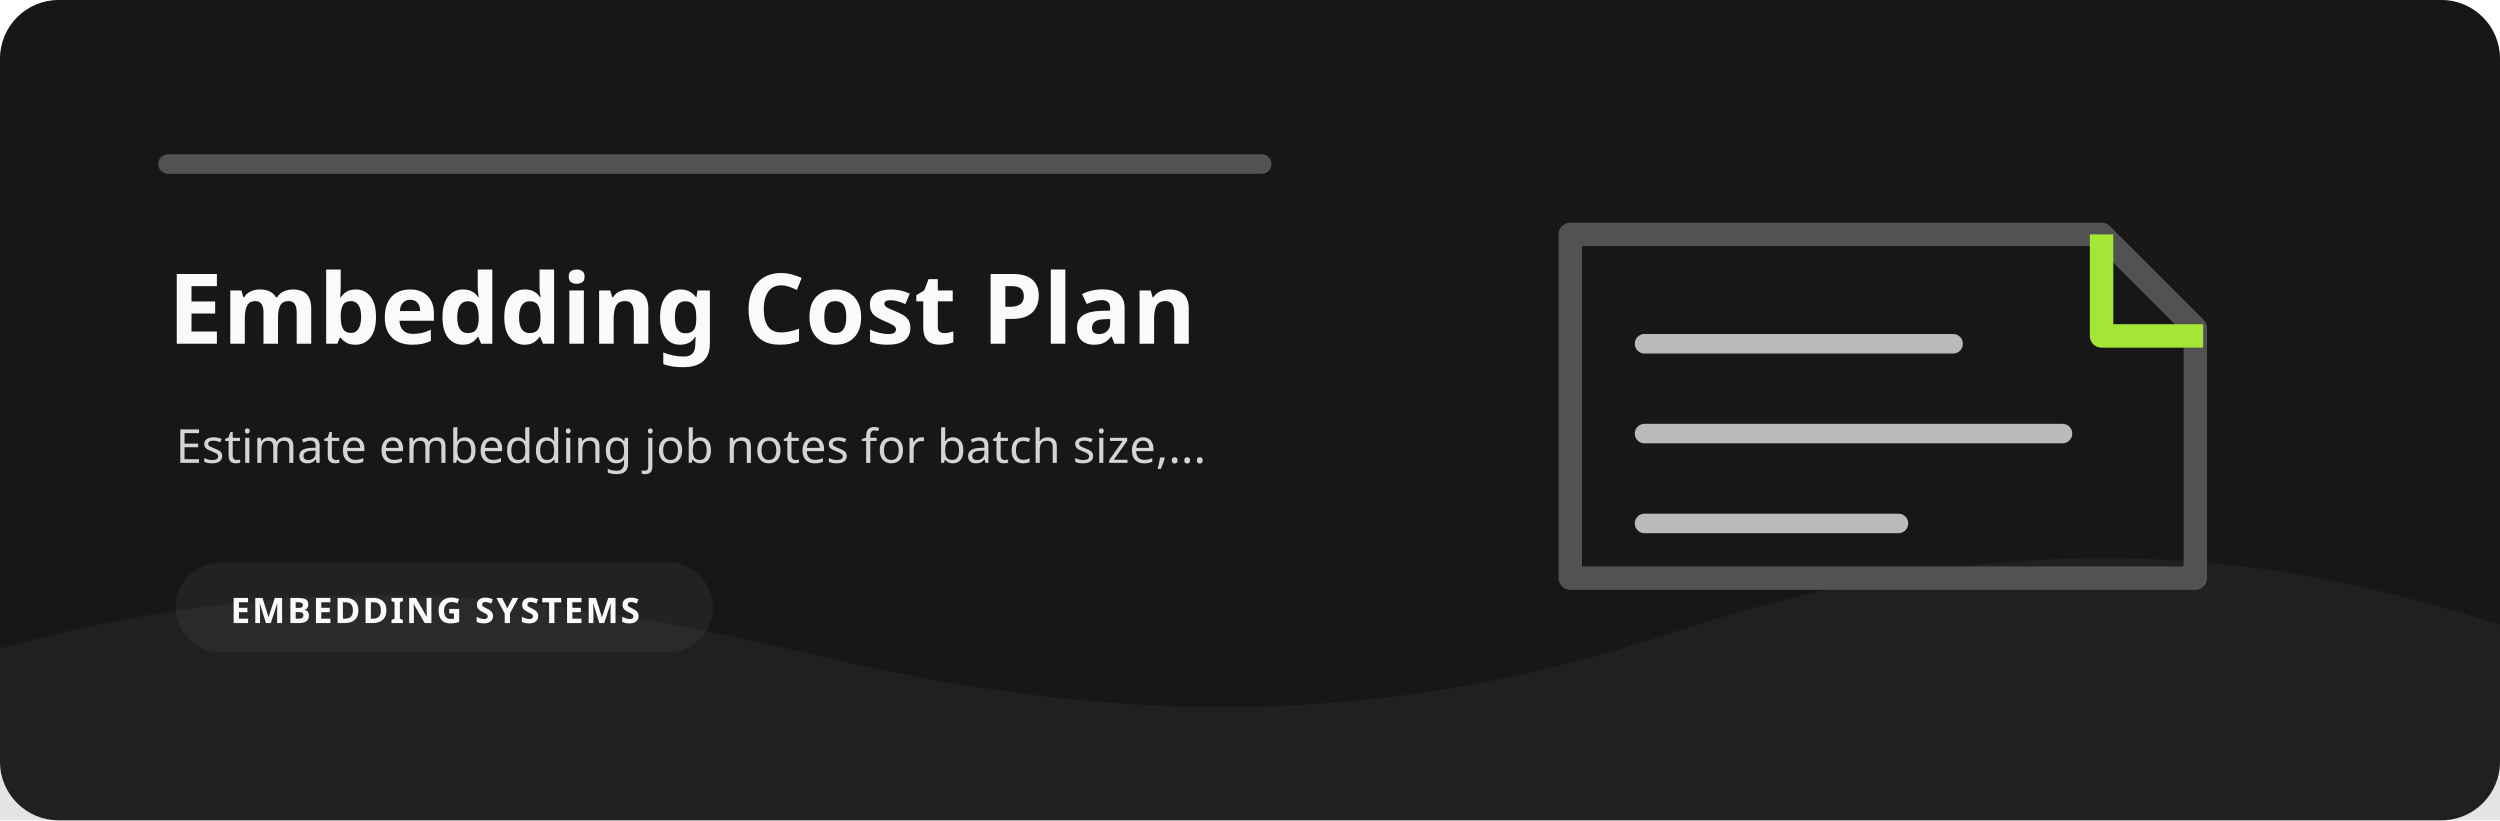
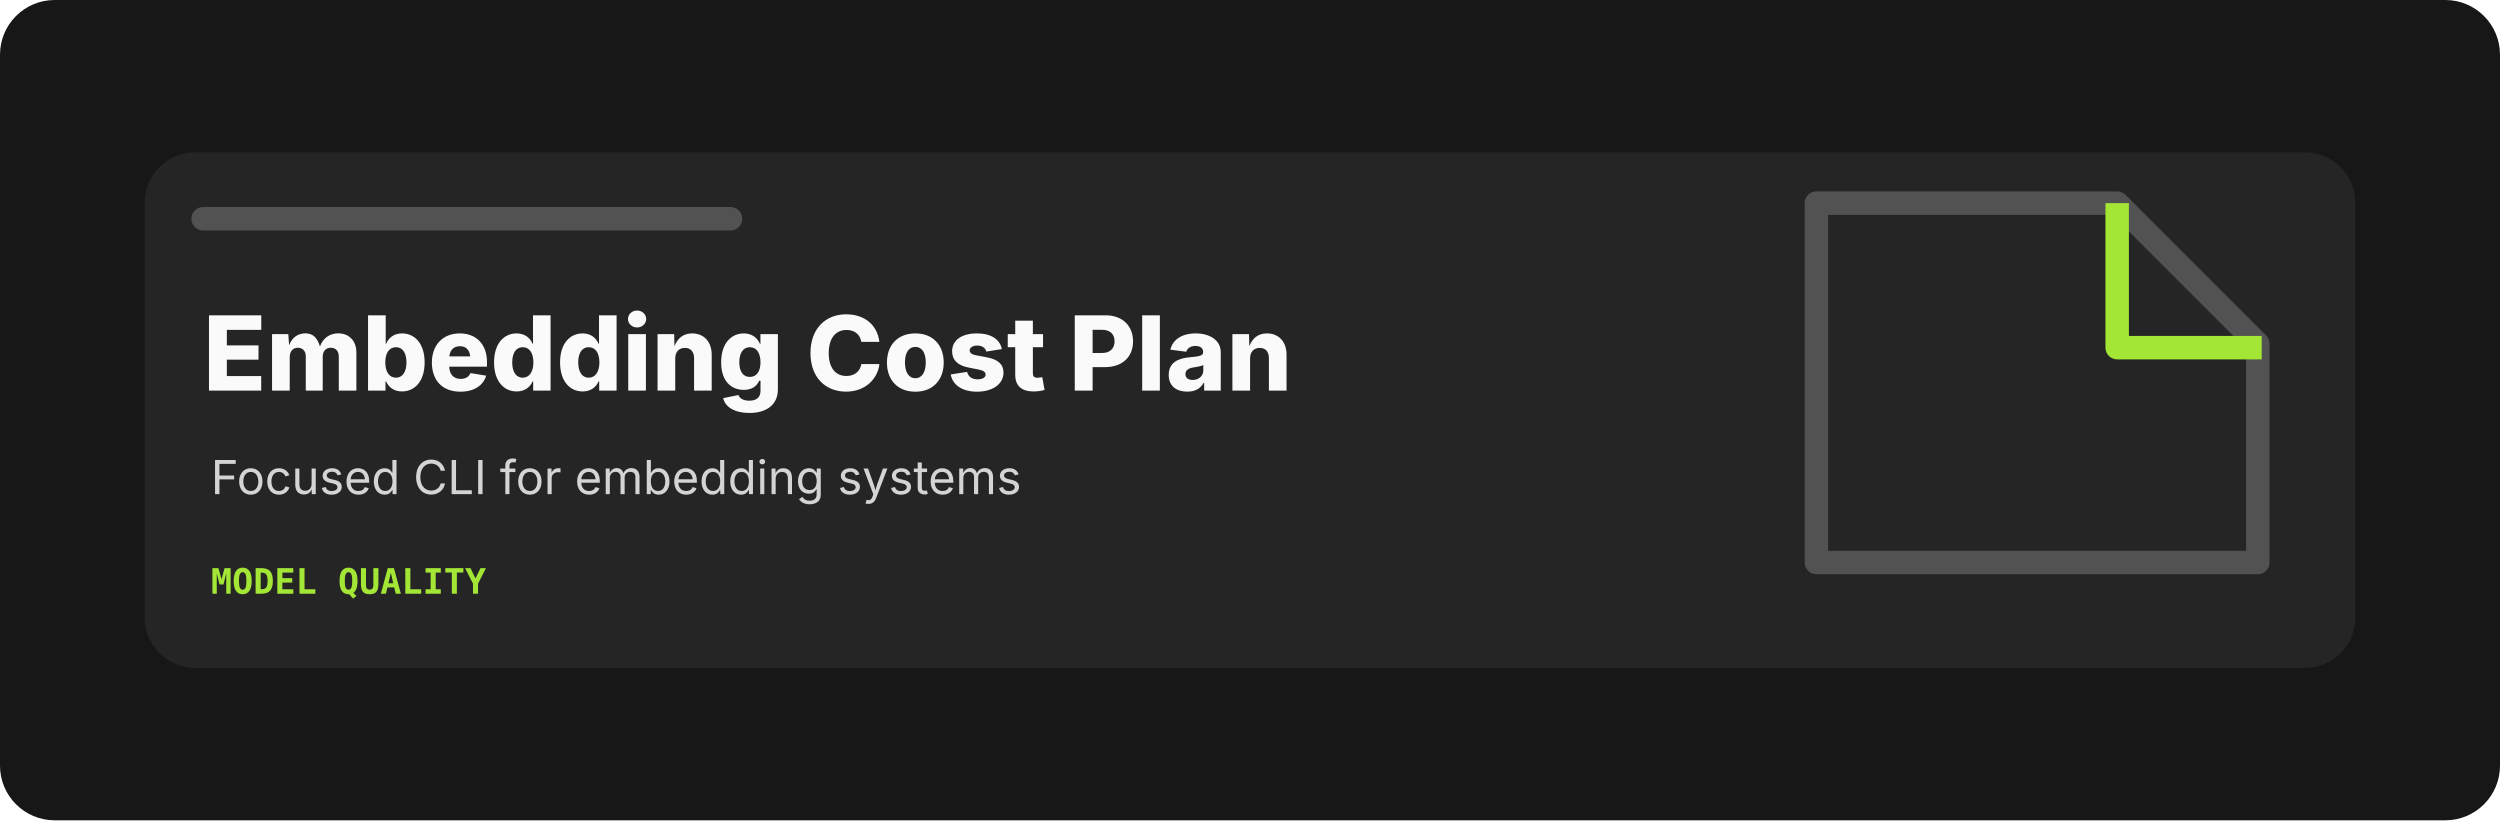
- <svg xmlns="http://www.w3.org/2000/svg" width="1280" height="420" viewBox="0 0 1280 420" fill="none" role="img" aria-label="Embedding Cost Plan project cover">
-   <rect width="1280" height="420" rx="30" fill="#171717" />
-   <path d="M0 332C168 286 293 306 420 336C560 369 699 376 853 325C1018 270 1148 277 1280 320V420H0V332Z" fill="#525252" opacity=".16" />
-   <path d="M86 84h560" stroke="#525252" stroke-width="10" stroke-linecap="round" />
-   <text x="86" y="176" fill="#fafafa" font-family="Aptos, Segoe UI, ui-sans-serif, system-ui" font-size="50" font-weight="800">Embedding Cost Plan</text>
-   <text x="90" y="237" fill="#d4d4d4" font-family="Aptos, Segoe UI, ui-sans-serif, system-ui" font-size="24" font-weight="500">Estimate embedding job notes for batch size,...</text>
-   <rect x="90" y="288" width="275" height="46" rx="23" fill="#525252" opacity=".20" />
-   <text x="118" y="319" fill="#fafafa" font-family="Aptos, Segoe UI, ui-sans-serif, system-ui" font-size="18" font-weight="800" letter-spacing="1">EMBEDDING SYSTEMS</text>
-   <path d="M804 120h272l48 48v128H804z" fill="none" stroke="#525252" stroke-width="12" stroke-linejoin="round" />
-   <path d="M1076 120v52h52" fill="none" stroke="#a3e635" stroke-width="12" stroke-linejoin="round" />
-   <path d="M842 176h158M842 222h214M842 268h130" stroke="#fafafa" stroke-width="10" stroke-linecap="round" opacity=".72" />
+ <svg xmlns="http://www.w3.org/2000/svg" width="1280" height="420" viewBox="0 0 1280 420" fill="none" role="img" aria-label="Embedding Cost Plan cover">
+   <rect width="1280" height="420" rx="28" fill="#171717" />
+   <rect x="74" y="78" width="1132" height="264" rx="26" fill="#fafafa" opacity=".06" />
+   <path d="M104 112h270" stroke="#525252" stroke-width="12" stroke-linecap="round" />
+   <text x="104" y="200" fill="#fafafa" font-family="Inter, ui-sans-serif, system-ui" font-size="53" font-weight="800">Embedding Cost Plan</text>
+   <text x="108" y="253" fill="#d4d4d4" font-family="Inter, ui-sans-serif, system-ui" font-size="24">Focused CLI for embedding systems</text>
+   <text x="108" y="304" fill="#a3e635" font-family="ui-monospace, SFMono-Regular, Menlo, monospace" font-size="18" font-weight="700">MODEL QUALITY</text>
+   <path d="M930 104h154l72 72v112H930z" fill="none" stroke="#525252" stroke-width="12" stroke-linejoin="round" />
+   <path d="M1084 104v74h74" fill="none" stroke="#a3e635" stroke-width="12" stroke-linejoin="round" />
</svg>
